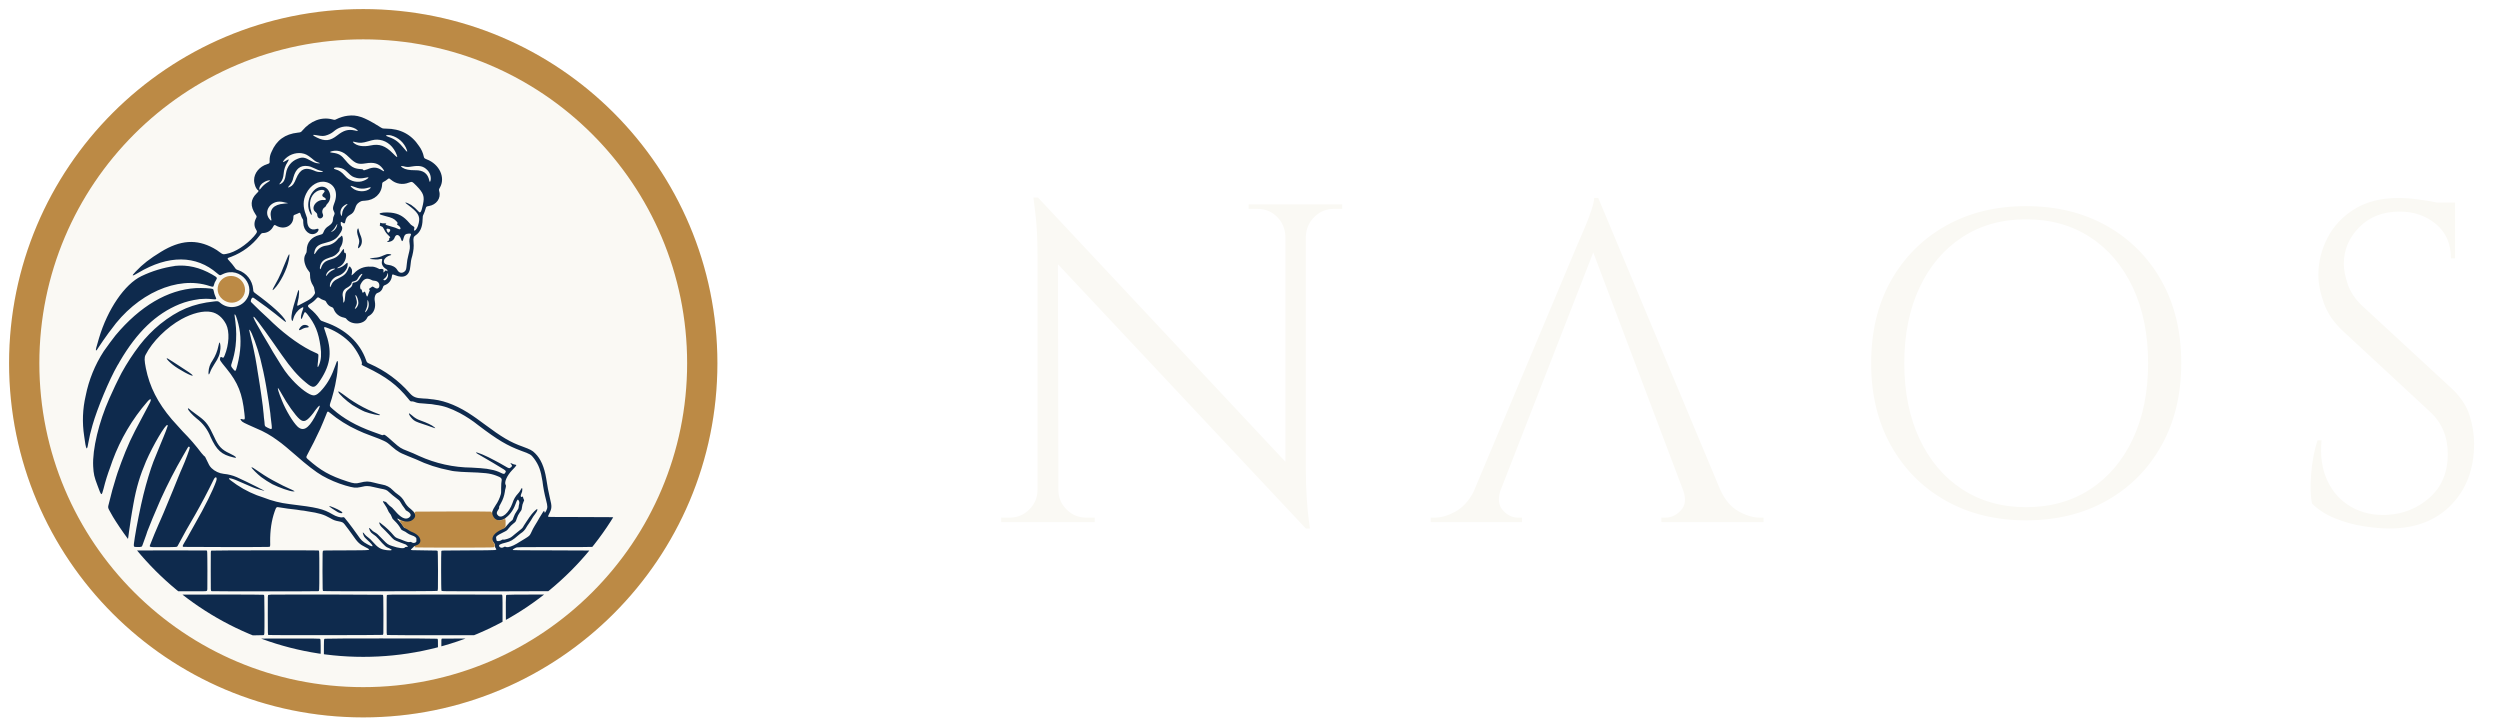
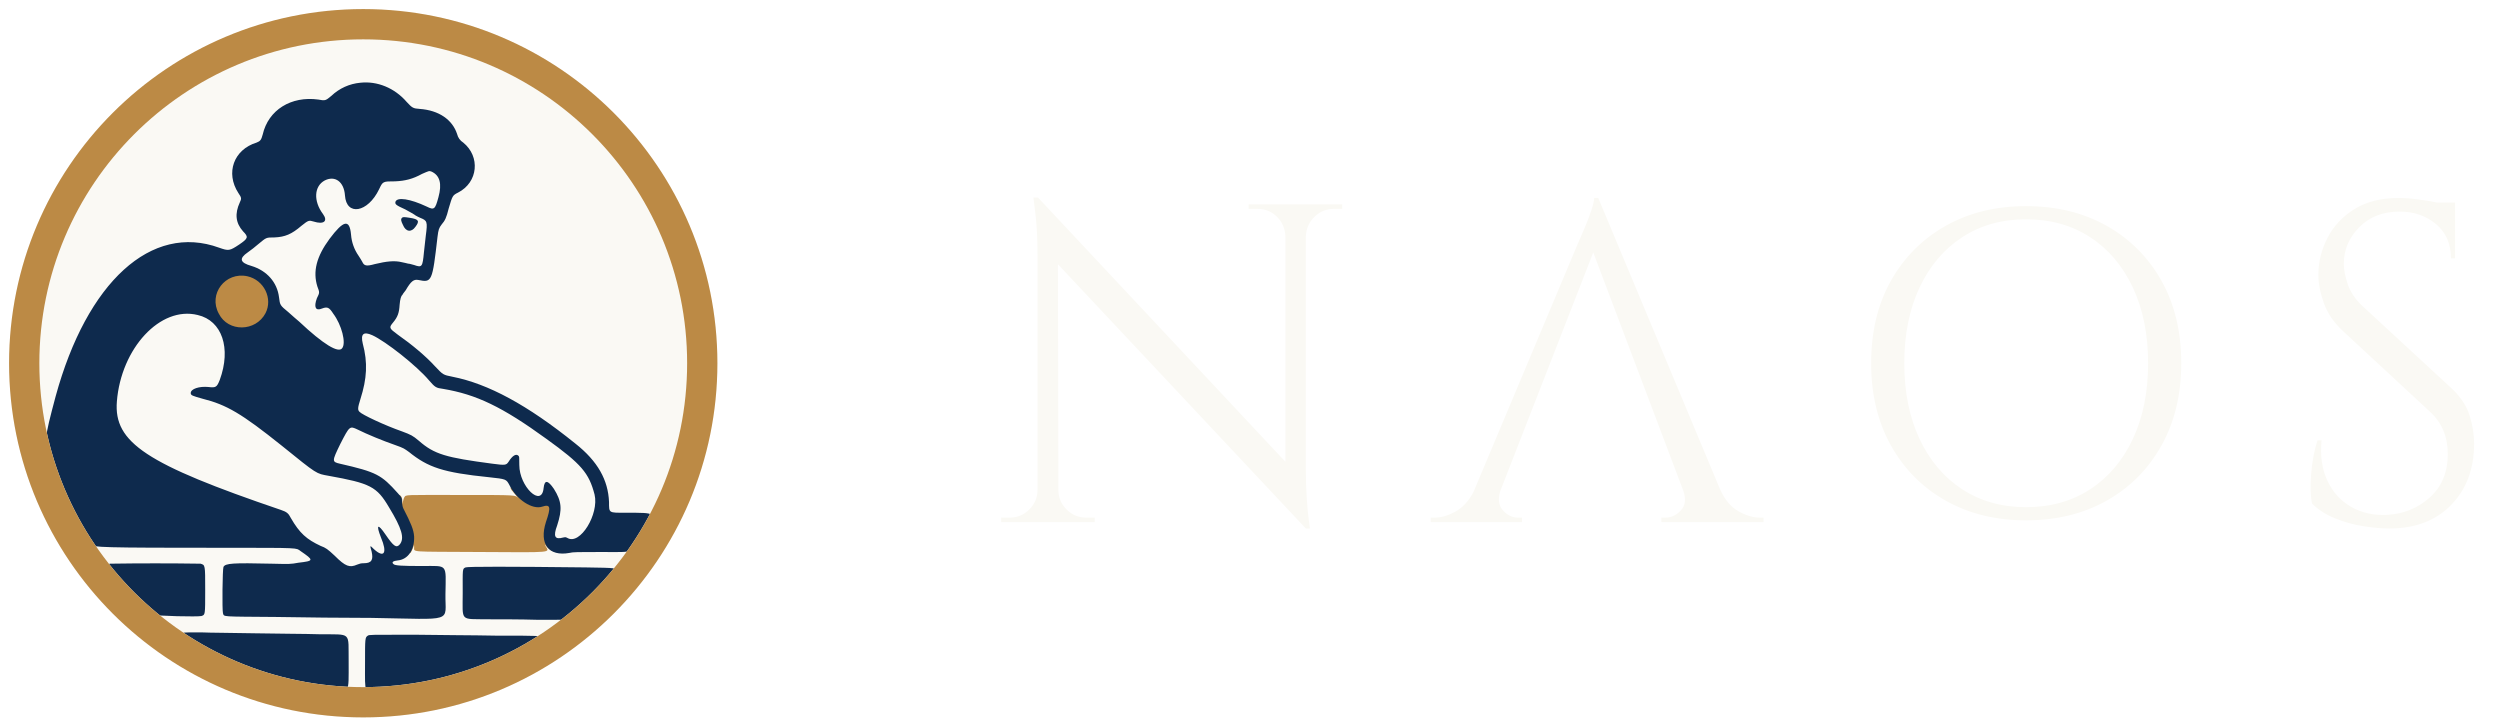
<svg xmlns="http://www.w3.org/2000/svg" viewBox="0 0 825.9 240" role="img" aria-label="Naos">
  <svg x="0" y="0" width="240" height="240" viewBox="0 0 240 240">
    <circle cx="120" cy="120" r="117" fill="#faf9f4" />
    <clipPath id="naos-window">
-       <circle cx="120" cy="120" r="97" />
+       <circle cx="120" cy="120" r="107" />
    </clipPath>
    <g fill-rule="evenodd" clip-path="url(#naos-window)">
-       <path fill="#bc8a45" d="M75.68 91.2a4.4 4.4 0 0 0-3.54 2.89c-1.46 4.4 4.09 7.84 7.48 4.68 3.07-2.94.41-8.08-3.94-7.57m86.95 77.96c-.05.41-.05.41-.14.28q-.08-.34-.37-.42c-.27-.09-24.62-.04-24.8 0-.24.1-.28.28-.24.55.1.28.05.33-.04.05-.32-.82-.83-.78-.64.1.09.4.04 1-.1 1.28-.32.64-2.34.87-3.57.36-.74-.27-1.33-.04-.74.32.42.23 1.06.5 1.38.6q.34.06.04.05l-.68-.23c-.78-.32-.87-.23-.37.46.14.27.46.73.69 1 .41.65.5.74.69.83.09.05.13.05.13.1-.13.08-.46-.24-.78-.79-.27-.36-.78-1.05-1.33-1.7-.55-.6-.6-.09-.13.6.18.23.45.69.68.96a5 5 0 0 0 1.75 1.7l1 .6c.33.18.6.36.7.41.18.05 1.19.46 1.6.69.6.27.82.82.78 1.7-.05.6-.19.73-.74.91-.27.1-1.14.92-1.14 1.1 0 .23.14.23.32.05.23-.28.27-.28.73-.41.46-.14.55-.14.14 0-.46.13-.6.36-.37.5.19.14 25.78.14 26 0 .47-.23.47-.96 0-1.51a2 2 0 0 1-.4-.87q-.01-.16.04.04.09.4.5.87c.23.32.28.37.28.92-.05.6.1.83.32.6.46-.42.46-1.01 0-1.56-.69-.92-.55-2.3.32-2.85a9 9 0 0 1 1.65-.91c.69-.28.83-.37 1.33-.83.6-.6.74-.87.64-1.33-.04-.18-.04-.18-.36.28-.37.55-.87.96-1.06.96-.04 0 .05-.05.14-.14.55-.27.55-.36.55-1.65 0-1.51 0-1.51-.92-1.1-.36.14-1.42.18-1.65.05-.09-.05-.09-.05.14 0a3.5 3.5 0 0 0 2.52-.65c.32-.23-.36-.4-.82-.23q-1.3.49-2.53-.13c-.18-.1-.36-.46-.45-.97-.05-.45-.1-.55-.42-.82-.23-.23-.23-.23-.27.18" />
-       <path fill="#0e2a4d" d="M114.89 38.23c-1.24.14-2.7.6-3.76 1.15-.55.27-.55.27-1.43.04-3.53-.87-7.06.46-9.86 3.76-.4.5-.55.55-1.46.64-4.22.46-7.02 2.48-8.67 6.33a6 6 0 0 0-.64 2.9c.04.86.04.91-.83 1.19-2.52.77-4.3 2.93-4.3 5.27 0 1.33.63 2.93 1.32 3.35.28.18.23.36-.5 1.05-2.02 1.97-2.16 4.17-.37 6.88.5.73.5.73.14 1.42-.65 1.29-.6 2.57.04 3.58.5.78.46.92-.69 2.3-2.56 2.88-6.23 5.27-9.03 5.77-1.15.23-1.2.23-2.2-.5a14 14 0 0 0-2.11-1.38c-5.64-3.07-10.96-2.7-17.34 1.2-3.8 2.33-6 4.03-8.39 6.55-1.51 1.56-1.24 1.65.83.41 10-5.96 19.12-5.91 26.14.19.91.73.82.73 1.74.27 5.87-2.93 11.74 4.22 7.34 9a5.9 5.9 0 0 1-8.26.31c-.55-.46-.73-.46-1.88-.32-6.97.74-11.97 2.84-17.8 7.48a43 43 0 0 0-6.78 6.97 73 73 0 0 0-5.96 9.12l-.73 1.43c-.65 1.23-1.88 3.8-3.35 7.1-3.44 7.75-5.6 16.7-5.32 22.34.14 2.57.32 3.44 1.47 6.46 1.28 3.49 1.28 3.49 1.97.92a61 61 0 0 1 2.2-7.06c.32-.83.64-1.79.73-2.11a63 63 0 0 1 11.56-19.58c1.15-1.33 1.51-.87.6.78-.23.46-.7 1.33-1.01 1.92l-3.67 6.93a78 78 0 0 0-3.17 6.88c-.73 1.74-2.1 5.45-2.61 6.97l-.5 1.56a117 117 0 0 0-2.34 8.48c-.42 1.6-.46 1.42.6 3.3.4.7 1 1.8 1.32 2.34.87 1.56 2.9 5.1 3.3 5.78.97 1.47.97 1.47 1.38-1.88.18-1.38.41-2.98.64-4.4.1-.6.28-1.6.37-2.25.32-1.88.32-1.97.46-2.61.96-5.42 2.2-9.45 4.17-14.08 2.3-5.28 6.47-12.34 7.06-11.97.19.09.14.27-.5 1.97-.28.64-.6 1.47-.73 1.83-.14.37-.56 1.43-.97 2.34l-2.43 5.96c-1 2.62-2.3 6.88-3.3 10.92-.96 3.85-2.3 10.6-2.84 14.08-.5 3.48-.6 3.16.87 3.2 1.37 0 1.47 0 1.7-.72.04-.14.36-1.06.73-2.02.32-.92.73-1.97.82-2.39.46-1.28 2.9-7.2 3.86-9.3.23-.47.5-1.15.68-1.57a164 164 0 0 1 7.25-14.08c1.7-2.98 1.7-3.02 1.88-3.07.14-.04.32.1.37.32.04.28-1.42 4.27-2.53 6.74-.27.55-.77 1.8-1.19 2.8-1.6 4-2.02 5-3.57 8.72-.33.73-.65 1.55-.78 1.88l-.55 1.33c-.23.45-.6 1.33-.83 1.92l-.83 1.88a169 169 0 0 0-2.75 6.65c-.41 1.06-.69.96 4.45.96 4.68-.04 4.31 0 4.59-.45a228 228 0 0 1 5.69-10.14 204 204 0 0 0 6.1-11.56c.64-1.46 1.42-1.1.91.37-1.1 3.07-3.67 8.3-7.1 14.26l-1.7 3.03a27 27 0 0 1-.83 1.51c-.28.46-.69 1.2-.92 1.56-.6 1.01-.64 1.2-.27 1.33.18.05 28.02.1 28.34 0 .32-.09.37-.13.32-1.65q-.06-5.64 1.47-10c.55-1.55.6-1.6 1.51-1.42a85 85 0 0 0 5.78.78c.46.1 1.1.19 1.42.23.28 0 .74.1.96.1l1.24.22c3.72.55 5.41 1.06 7.39 2.2 1.19.7 1.65.88 2.89 1.1 1.19.23 1.37.33 1.88.92.55.69 2.1 2.75 2.7 3.63 1.65 2.43 2.3 3.02 4.22 3.98 2.06 1.1 2.52 1.01-6.51 1.06-6.93 0-7.3.05-7.38.1-.28.17-.28-.2-.28 6.73.05 6.88 0 6.47.28 6.6.22.14 37.46.1 37.65-.04.23-.18.23.05.23-6.7-.05-4.76-.05-6.19-.1-6.32-.09-.37.19-.32-4.44-.37-4.4-.05-4.4-.05-4.4-.23 0-.05.09-.18.22-.27l.5-.5c.28-.42.33-.42.88-.6 2.48-.7 1.83-3.26-1.2-4.45a5 5 0 0 1-1-.5 8 8 0 0 0-1.29-.74c-.41-.19-.5-.23-.87-.83a6 6 0 0 0-.73-1.05c-.28-.28-.6-.69-.74-.87-.45-.55-.36-.6.42-.19 1.83.97 3.57.97 4.63-.09 1-.96.69-2.06-.96-3.4a7 7 0 0 1-1.98-2.33 6.6 6.6 0 0 0-2.15-2.39 12 12 0 0 1-1.74-1.46 6 6 0 0 0-3.49-1.84c-1.15-.23-1.65-.37-2.57-.6-2.1-.54-2.7-.54-4.86 0-1.28.33-1.88.28-3.99-.4-5.96-1.93-8.9-3.63-13.16-7.4-.55-.5-.6-.63-.23-1.32a156 156 0 0 0 4.36-8.71c.5-1.15 1.46-3.4 1.97-4.73.37-1.1.5-1.14 1.14-.6a41 41 0 0 0 9.18 5.78c1.6.74 2.7 1.2 3.62 1.52 3.4 1.28 4.17 1.56 5.1 2.02 1.05.5 1.41.78 2.56 1.83.92.83 1.92 1.56 2.66 1.97.37.23.6.32 2.89 1.29 1 .4 2.1.87 2.47 1a45 45 0 0 0 11.2 3.67c.82.19.82.19 1.55.28 1.65.18 2.48.23 3.67.27 6.51.23 7.9.37 10.05 1.15 1.74.64 2.01.92 1.83 1.88-.1.5-.1.73-.14 2.16 0 1.6 0 1.65-.09 2.06a12 12 0 0 1-1.79 3.8c-1.14 1.7-1.28 2.48-.78 3.5 1.47 3.02 5.78.68 7.43-4.04.55-1.52.74-1.7 1.1-1.01.19.41.19.69.05 1.24-.05.18-.14.55-.14.82-.09.6-.14.6-.55 1.24a8 8 0 0 0-1.15 2.2c-.22.73-.32.87-.68 1.1a5 5 0 0 0-1.29 1.33c-.69.92-.87 1.1-1.56 1.38-3.07 1.28-4.17 3.02-2.89 4.54.28.36.33.41.33 1 0 .33 0 .37.18.74.37.83 1.51.73-8.85.78-9.77.05-9 0-9.08.32-.1.28-.1 12.75.04 12.93.14.28-1.37.28 19.9.28 19.5-.05 19.5-.05 19.68-.14.28-.14 3.12-3.25 4.9-5.32 2.53-3.03 5.83-7.38 5.83-7.8 0-.27 1.01-.22-13.34-.27-10.28 0-13.21-.05-13.3-.1-.28-.08-.1-.27.82-.73.55-.27.55-.27 13.58-.27 15.31 0 13.39.1 14.03-.78a63 63 0 0 0 3.49-5.69c1.65-2.89 1.74-3.02 1.65-3.2-.1-.24.55-.2-11.06-.24-10.5 0-10.77-.04-10.86-.09-.14-.14-.14-.23.27-1 .92-1.8.92-2.4.28-5a73 73 0 0 1-1.24-6.52c-.64-3.94-1.84-6.65-3.72-8.48-.91-.92-1.56-1.24-4.03-2.16-4.13-1.47-6.79-3.03-12.89-7.57-2.48-1.83-2.75-2.01-3.62-2.6-4.4-3.04-8.85-4.92-12.89-5.42-.23 0-.64-.1-.92-.1a18 18 0 0 0-2.52-.22c-2.43-.1-3.35-.46-4.5-1.74a37.5 37.5 0 0 0-13.25-9.73c-.87-.36-.96-.5-1.19-1.19-2.06-5.82-6.74-10.18-13.44-12.52-1.46-.5-1.46-.5-1.83-.96a16 16 0 0 0-3.3-3.58c-.87-.73-.83-1.05.13-1.6a8 8 0 0 0 2.02-1.7c.46-.5.55-.5 1.1-.14.46.32.78.5 1.38.69.5.14.6.23.87.78.41.73.92 1.2 1.65 1.47.5.18.6.32.78.82a4.4 4.4 0 0 0 3.26 2.66c.6.14.68.18.96.55 1.7 2.02 5.69 1.79 6.74-.41.23-.46.32-.55.78-.78 1.51-.92 2.16-2.66 1.79-4.72-.28-1.29.18-2.62.96-2.8a2.5 2.5 0 0 0 1.65-1.65c.23-.7.28-.74.88-.97a3.5 3.5 0 0 0 2.15-2.93c.1-.64.18-.64.96-.32 2.98 1.28 4.91.23 5.14-2.94.14-1.56.23-2.1.64-3.48.41-1.65.55-2.9.41-4.45-.13-1.33 0-1.84.65-2.25 1.51-1 2.29-2.7 2.34-5.23.04-1.14.04-1.14.32-1.74.32-.64.4-1 .64-1.74.23-.83.27-.83 1.05-.97 2.53-.4 4.13-2.56 3.49-4.86-.14-.55-.14-.64.18-1.19 1.97-3.3-.09-7.8-4.35-9.4-.7-.28-.83-.41-.92-.83a9 9 0 0 0-1.6-3.57q-3.79-5.72-10.88-5.74c-1.33-.04-1.05.05-2.52-.87-4.9-3.02-7.06-3.76-10.13-3.39m.18 3.58c1.1.13 2.3.55 2.89 1.1.46.41.32.46-.78.18-2.16-.46-3.62-.05-5.78 1.65-2.34 1.84-4.03 2.02-6.74.69-1.51-.73-1.6-1.06-.23-.78 2.11.37 2.57.37 3.72-.05a7 7 0 0 0 2.33-1.37 6.2 6.2 0 0 1 4.59-1.42m14.13 2.93a7.6 7.6 0 0 1 5.22 4.82c.28.82.05.73-.82-.37-1.93-2.34-2.98-3.16-5.18-3.94-.65-.23-.88-.37-.88-.46 0-.19.92-.23 1.66-.05m-3.72 1.47c2.48.37 4.59 2.25 5.6 5 .36 1 .13.92-1.29-.55-2.47-2.52-4.5-3.21-7.29-2.62-2.48.55-4.59.19-5.73-.91-.37-.37-.19-.42.64-.19 1.42.37 2.3.32 4.26-.27 1.84-.55 2.57-.64 3.81-.46m-13.4 3.71c1.3.37 1.94.78 3.36 2.16 2.01 1.97 2.89 2.3 5.4 1.88 2.76-.46 4.32.05 5.6 1.74q1.04 1.38-.27.55c-1.56-1.05-2.84-1.14-4.82-.32-1 .37-1.24.41-1.37.19-.1-.19-.19-.23-1.06-.28-1.97-.14-3.07-.78-4.68-2.75-1.55-1.93-2.33-2.39-4.58-2.66-.69-.1-.78-.18-.37-.37a5 5 0 0 1 2.8-.14m-12.46.7c1.23.18 1.92.54 3.3 1.64 1.19 1.01 1.46 1.2 2.34 1.47q.83.29 0 .23c-.74 0-1.47-.23-2.53-.83-2.06-1.19-2.84-1.33-4.5-.64a6 6 0 0 0-3.75 4.73c-.32 2.2-.74 3.02-1.79 3.53-.5.27-.55.18-.1-.37.7-.87.97-1.65 1.1-2.93a8 8 0 0 1 1.3-3.9c.64-1.01.5-1.1-.51-.46-1.15.64-1.24.64-.64-.23a6.6 6.6 0 0 1 5.78-2.25m2.06 4.26c.69.09 1.1.23 2.15.73 1.01.5 1.52.69 2.2.83.88.13.88.32 0 .4a4.5 4.5 0 0 1-2.33-.5c-2.9-1.23-4.59-.45-5.87 2.66-.65 1.61-1.15 2.34-1.98 2.71q-1.19.6-.32-.32a5.4 5.4 0 0 0 1.38-2.75c.78-2.9 2.34-4.13 4.77-3.76m31.55.04c1.15.32 1.56.32 2.8.1 2.52-.42 3.85-.14 5.09 1.14a3.9 3.9 0 0 1 1.15 3.3c-.14.74-.33.83-.46.19-.5-2.34-1.97-3.44-4.63-3.4-2.07 0-3.22-.23-4.18-.82-.73-.5-.69-.7.23-.5m-21.1.5c1.2.24 1.66.51 2.85 1.66 1.14 1.14 1.51 1.37 2.8 1.7.82.22 1.83.18 2.84-.05 1.1-.23 1.15-.23 1.05 0-.23.41-1.28.96-2.24 1.2a5.6 5.6 0 0 1-5.46-1.84c-1.15-1.29-1.93-1.8-3.07-2.11-1.33-.37-.23-.87 1.24-.55m16.6 3.63c.1.05.28.18.42.32a5.7 5.7 0 0 0 5.87.96c1.15-.4 1.05-.45 2.52 1.01 2.39 2.48 2.75 3.49 2.16 6.24-.55 2.57-.87 3.03-1.52 2.2a13 13 0 0 0-2.38-2.1c-.6-.37-1.79-.88-1.88-.79-.05.1-.1.1 1.88 1.6 2.7 2.16 3.16 3.4 2.25 6.1-.42 1.34-1.52 2.25-1.24 1.02.14-.5.09-.65-.41-.92a3.5 3.5 0 0 1-1.2-1.06c-1.88-2.2-3.53-3.11-6.05-3.39-1.7-.18-3.76 0-3.76.37 0 .23.27.32 1.97.78 2.06.5 2.84.87 3.53 1.65.46.46.55.69.32.92-.13.18-.13.18.28.45 1.14.78 1.05 1.75-.1 1.15-.73-.32-.91-.41-2.29-.78-1.28-.37-1.65-.5-1.7-.6-.08-.09 0-.27.14-.32.14-.09.14-.09-.55-.09-.73 0-.78 0-1.05-.09-.37-.14-.46-.14-.41.1a.5.5 0 0 1 0 .36c-.19.32-.14.41.46.64.45.18.5.28.87.96.4.88.78 1.33 1.46 2.02.7.64.65.64.42.78-.19.14-.23.23-.19.5 0 .28-.09.42-.4.6-.74.37.13.41 1.05.05.6-.28.96-.64 1.19-1.29.46-1.28 1.65-.91 2.1.65q.41 1.45.88-.6c.23-.87.64-1.24 1.6-1.28.83-.05.92.04.65.68a4 4 0 0 0-.33 2.53c.19 1.42.14 1.78-.4 3.9-.33 1.46-.42 1.74-.51 2.84-.19 1.88-.23 2.02-.64 2.47-.88.83-1.93.65-2.53-.45-.5-.88-1.65-1.52-3.02-1.66-2.25-.23-1.65-2.56.82-3.16.5-.14.05-.41-.64-.41-.55 0-.87.09-1.79.5a7 7 0 0 1-2.84.74c-1.38.13-2.16.45-1.01.45a14 14 0 0 1 1.2.1c.77.04 1 .04 1.64-.14.64-.14.74-.05.64.46-.18.73-.13 1.1.14 1.65q.35.67 1.1 1.14c.46.28.46.28.5.55.05.33 0 .33-.22.14-.23-.23-.32-.23-.5-.04-.6.68-.65.68-.56.13q.2-.95-1.05-.73c-.32.05-.32.05-.6-.14a6 6 0 0 0-1.42-.55c-.32-.09-.46-.09-1.24-.09a6.7 6.7 0 0 0-5.41 2.2c-.64.64-.87.78-.83.55.23-.96.23-1.79-.04-2.1-.05-.05-.18-.28-.28-.42-.27-.46-.4-.41-.68.23-.6 1.7-1.29 2.38-3.12 3.3-1.7.83-2.16 1.28-2.8 2.8-.28.64-.32-.41-.1-1.15a4.1 4.1 0 0 1 2.67-2.38c1.74-.64 3.07-2.2 3.07-3.76 0-.7-.1-.7-.73-.1a5.5 5.5 0 0 1-2.2 1.29c-.65.18-.7.04-.1-.28a4 4 0 0 0 2.02-1.97c.6-1.14.64-2.89.05-2.8-.19.05-.23 0-.23-.55 0-.96-.1-.91-.83.1-1 1.55-1.92 2.2-3.85 2.75-.82.23-1.47.55-1.83.91-.5.46-.78.92-1.15 1.93-.28.69-.46.05-.23-.82.41-1.47 1.15-2.11 3.3-2.8a4.6 4.6 0 0 0 2.48-1.47c.6-.64.64-.78.64-1.2.05-.31.05-.36.23-.63.6-.83.87-1.88.83-2.9-.1-.91-.33-1.19-.65-.73a1 1 0 0 1-.4.37q-.3.14-.51.41a5.6 5.6 0 0 1-3.81 2.25c-1.7.23-2.7.92-3.62 2.38-.42.74-.6.55-.37-.4.32-1.48 1.28-2.3 3.21-2.76 2.84-.73 3.85-1.28 4.9-2.75 1.06-1.38 1.3-2.39.79-2.94-.19-.18-.19-.18-.23-.78 0-.73 0-.73.69-.27.5.32.68.27.78-.28.22-1.24.6-1.79 1.5-2.29 1.02-.55 1.38-1 1.8-2.25.32-1.05.6-1.42 1.28-1.92.74-.46.87-.5 1.88-.55 3.21-.14 5.55-2.3 5.73-5.28.05-.73.05-.73.74-1.1.32-.18.73-.41.96-.64.46-.37.6-.41.83-.23m-39.57.6c0 .09-.23.23-.83.6a8 8 0 0 0-2.15 1.92c-.41.55-.55.6-.55.23 0-.92.78-1.88 1.92-2.43.78-.37 1.65-.55 1.6-.32m18.57.5c2.94.73 4.04 3.67 2.66 7.06-.5 1.33-.55 1.8-.09 2.66.28.55.28.74.05 1.24a3 3 0 0 0-.37 1.42c-.05.92-.37 1.38-1.42 2.11a3.8 3.8 0 0 0-1.7 2.02c-.27.64-.32.69-1.33.96-2.66.65-4.22 2.48-4.22 5.05 0 .6-.04.73-.32 1.2-.78 1.18-.64 2.83.28 4.62.18.32.36.6.91 1.33.19.23.19.23.23 1.06a6 6 0 0 0 1.01 3.48c.28.46.32.6.41 1.2l.14.68c.19.55.1.74-.46 1.47-.68.87-1.19 1.24-3.07 2.2l-1.65.87c-.6.37-.73.28-.55-.5.27-1.24.32-1.47.41-2.02.14-1 .19-2.2.05-2.43s-.32.32-1.7 5.1c-.78 2.6-.96 4.58-.5 5.04.13.18.18.09.4-.74a6 6 0 0 1 2.53-3.44c.78-.5.92-.36.6.5-.55 1.38-.78 2.71-.55 2.99.14.18.27 0 .5-.69.14-.27.28-.69.37-.92.27-.73.46-.73 1.1.05 2.66 3.35 3.76 6.05 4.4 10.73.37 2.43.23 4.36-.41 5.96q-.7 1.78-.5-.23c.09-.5.13-1.24.22-2.52.05-.69 0-.73-1.1-1.2-4.03-1.73-9.26-5.4-13.9-9.76-.31-.32-.9-.87-1.28-1.24a159 159 0 0 1-5.96-5.69c-.27-.36.14-1.46.6-1.46.18 0 .18 0 3.07 2.1l1.42 1.02c1.7 1.28 4.18 3.2 5.37 4.21.96.78 1.28.92.96.33-.87-1.75-4.54-5.1-9.95-9.04-.73-.55-.73-.6-.78-1.42a7.3 7.3 0 0 0-4.95-6.28c-.7-.23-.74-.28-1.24-1.01-.32-.5-1.1-1.42-1.74-2.11-.74-.78-.74-.83.68-1.29a21.4 21.4 0 0 0 9.4-7.01c.51-.69.7-.83 1.06-.83a3.8 3.8 0 0 0 3.35-2.02c.41-.73.46-.78 1-.45 2.71 1.6 5.74.09 5.74-2.85 0-.5.05-.6.69-.82.18-.05.55-.19.78-.32.68-.37.73-.37 1 .5.14.5.28.83.56 1.28.23.37.23.37.23 1.38.09 2.52 2.15 4.31 3.99 3.44 1.1-.5 1.5-1.88.45-1.51-1.92.68-3.16-.46-3.16-2.8 0-.78 0-.83-.41-1.88-1.01-2.57-1.01-4.77.09-6.97 1.37-2.85 4.13-4.45 6.6-3.8m9.04 1.47c1.88.78 3.2.87 4.86.37.92-.23 1-.19.6.27-1.38 1.28-4.36 1.2-5.92-.23q-1.18-1.03.46-.41m-23.85 5c.23.04.64.09.92.18.27.1.64.14.82.18.78.1.41.19-.87.28-3.44.27-4.9 1.93-4.26 4.72.27 1.01.04 1.15-.6.28-1.97-2.57.5-6.06 3.99-5.64m21.88.82c0 .05-.23.28-.5.55a4 4 0 0 0-1.3 2.66c-.09.78-.13.83-.31.5-.46-.82-.23-2.06.5-2.84.5-.55 1.6-1.14 1.6-.87m-3.4 6.79a3 3 0 0 1-1.74 2.3q-.61.32 0-.24c.6-.5.96-1 1.47-1.92.27-.5.27-.5.27-.14m17.1 1.38c.47.13.51.36.28.78-.41.64-.64.6-.96-.1q-.49-1.02.69-.68m-17.83 13.16c.04.04-.14.18-.74.46a4.6 4.6 0 0 0-1.78 1.46c-.46.6-.46.6-.46.28.13-1.1 1.51-2.25 2.66-2.25.18 0 .32 0 .32.05m17.52 2.02c0 1.05-.92 2.1-1.47 1.7-.18-.1-.1-.24.27-.51a2.5 2.5 0 0 0 1.01-1.65c.1-.32.19-.05.19.46m-8.49-.28c0 .05-.09.23-.27.46-.14.23-.37.64-.55.92-.55.96-1.06 1.28-2.02 1.46q-.44 0-.46.55c-.05.5-.32.88-.92 1.33-1.24.97-1.42 1.38-1.51 2.9-.05.91-.1 1.19-.28 1.55q-.33.7-.32-.32c0-.41-.04-.69-.09-1.1-.37-1.56.1-2.61 1.47-3.3.73-.41 1.33-.96 1.37-1.42.1-.42.19-.5.7-.6.86-.23 1.1-.41 1.5-1.2.42-.82 1.2-1.5 1.38-1.23m2.75 1.84c.6.32.74.36 1.38.4.92.1 1.47.7 1.47 1.52.04.96-.7 1.33-1.56.74-.64-.42-.74-.46-1.01-.19l-.41.28c-.42.23-.5.36-.28.64.14.18.14.23-.1.64-.08.18-.22.6-.31.87-.32.92-.41.92-.74-.04-.32-.97-.4-1.06-.82-.65q-.33.43-.5-.45c-.05-.42-.14-.55-.33-.55-.27 0-.4-1.1-.18-1.56.92-1.84 1.97-2.34 3.4-1.65m-4.72 5.4c.5.88.78 2.16.55 2.85-.14.55-.64 1.28-.96 1.38-.19.04-.19-.05.09-.55.55-.97.6-1.66.23-2.8-.37-1.1-.32-1.56.09-.87m3.9 1.75a3.5 3.5 0 0 1-.69 3.35c-.41.46-.5.36-.23-.19.5-1.1.69-1.74.64-2.75 0-.96.1-1.05.28-.41m-51.92 3.53c2.07.37 3.81 1.84 4.96 4.08 1.19 2.43 1 6.65-.5 10.32-.33.78-.42.83-.83.6-.42-.23-.55-.19-.65.27-.13.69-.18.64 2.11 3.44 3.81 4.68 5.23 8.26 5.92 14.86.23 1.97.18 2.11-.64 1.88q-1.03-.33-.46.37c.41.6.64.69 4.95 2.61a32 32 0 0 1 7.2 4.08c1.24.83 3.95 3.12 6.1 5 3.08 2.75 6.56 5.46 8.53 6.56a37 37 0 0 0 7.66 3.26c2.7.78 3.44.87 4.9.55 1.7-.37 1.7-.37 2.3-.37.64 0 1.15.1 2.07.32.4.1 1.42.32 2.24.5 1.93.37 2.11.42 2.94 1.2 1 .87 1.37 1.24 2.15 1.79 1.01.73 1.33 1 1.65 1.6.5.87.7 1.15 1.06 1.6l.5.7c.1.27.14.32.42.45 1.56.83 1.78 1.7.6 2.39-1.1.6-2.58-.14-4.46-2.39-.32-.4-.78-.87-.91-1a9 9 0 0 1-1.65-1.47c-.28-.42-.42-.5-.7-.5l-.36-.14c-.5-.19-.46.04.28 1.1.55.78.78 1.23 1.1 1.97.04.18.23.46.32.6.5.59.64.82 1 1.74.1.32.14.36.83 1.05a11 11 0 0 1 1.97 2.48c.32.55.37.55.88.78a5 5 0 0 1 1.33.78c.55.36.64.41 1.37.69 1.24.4 1.7.82 1.65 1.33-.04.09 0 .32 0 .45.14.65-.87 1.01-1.51.6-.32-.18-.37-.23-.64-.14-.46.14-1.06-.04-2.43-.6a12 12 0 0 0-1.43-.54c-.82-.33-.91-.37-1.46-.97a24 24 0 0 0-4.04-3.85c-.78-.73-1-.64-.55.23.14.32.28.46.5.73.65.6 1.93 1.93 2.62 2.66 1.6 1.8 1.37 1.6 3.44 2.43.78.28 1.56.6 1.74.65.28.09.41.18.5.32.1.09.24.23.33.27.18.23.13.28-.28.28-.27 0-.6.09-.64.23-.28.4-2.02.23-4.13-.5-1.42-.47-1.6-.56-3.16-2.2-1.84-1.89-1.74-1.84-2.8-2.44-.37-.18-.55-.37-.96-.78-.83-.82-.92-.73-.46.37.27.5.46.73 1 1.1.83.55 1.2.87 1.75 1.51.69.87 1.93 2.16 2.34 2.48.37.32.55.41 1.28.69 1.29.55 1.01.82-.73.64-2.16-.28-2.89-.69-4.95-3.03-.42-.46-.6-.69-1.24-1.15-.55-.4-.78-.64-1.01-.87q-1.1-1.44-.69-.27c.32.92.37 1 1.51 2.06 2.2 1.97 2.11 2.57-.13 1.29-1.6-.88-1.97-1.24-3.3-3.17q-1.5-2.13-2.94-3.99l-.92-1.14c-.46-.65-.6-.7-1-.6-.65.18-2.2-.28-3.3-.96-3.13-1.84-5.1-2.3-14.27-3.4a34 34 0 0 1-8.53-2.15c-.64-.23-1.65-.6-2.25-.78a34 34 0 0 1-8.57-4.86c-1.75-1.29.4-.83 3.9.82.64.28 1.55.69 2.01.87s1.15.5 1.52.64c.64.28 1.1.42 2.66.83 1.1.32 1.28.28.4-.1-.22-.08-.63-.31-.9-.45-.33-.14-.79-.41-1.06-.55-.28-.14-1.8-.87-3.35-1.65-1.56-.74-2.98-1.42-3.21-1.51a14 14 0 0 0-4.31-1.1 7 7 0 0 1-4.04-1.89c-.64-.64-.92-1.19-1.7-2.88-.36-.83-.45-.97-.78-1.15-.13-.1-.36-.37-.82-.92a69 69 0 0 0-6.2-7.15 223 223 0 0 1-3.61-4c-4.68-5.5-7.34-10.77-8.58-16.87-.5-2.57-.55-3.58-.1-4.45 2.2-4.35 7.02-9.12 11.84-11.78 3.58-1.98 7.3-2.9 9.81-2.39m7.94.87c.36.37 1.05 2.75 1.37 4.5.7 3.71.5 7.7-.6 12.06-.59 2.3-.63 2.38-1.37 1.51-.82-1-.87-1.05-.46-2.25.6-1.83.92-3.3 1.2-5.4a33 33 0 0 0-.05-7.99c-.37-2.38-.37-2.75-.1-2.43m6.37.87c.46.46 1.97 2.43 3.58 4.68.96 1.38 1.2 1.74 2.66 3.76.5.69 1.2 1.7 1.51 2.16.32.5.97 1.37 1.38 1.97 2.89 4.13 5.18 6.79 7.8 8.94 2.47 2.11 3.07 2.02 4.86-.73 3.53-5.37 3.94-9.68 1.6-16.1-.6-1.65-.55-1.65 1.01-1.05a21 21 0 0 1 7.57 5.13c1.79 2.02 3.8 5.78 3.53 6.6-.18.37-.1.42 1.47 1.15 6.6 3.17 10.22 5.92 13.9 10.46.63.83.73.87 1.14.83.27 0 .37 0 .92.18a6 6 0 0 0 2.2.46c.36.04.91.04 1.14.09s.74.04 1.1.1c.33.04.83.08 1.15.08.28.05.87.14 1.33.23 2.66.32 4.9 1.1 7.98 2.7a40 40 0 0 1 6.2 4.09c6.41 4.86 9.44 6.65 14.12 8.4 2.93 1.05 3.25 1.23 4.22 2.51 1.6 2.2 2.24 3.95 2.8 7.53a45 45 0 0 0 1.19 6.23c.55 2.16.55 2.52 0 3.63-.33.6-.46.73-.5.36-.05-.14-.05-.27-.1-.32-.05-.32-.41.18-1.6 2.2-.6 1.06-.88 1.56-1.52 2.57-.32.5-.82 1.42-1.33 2.57-.37.73-.5.87-1.92 1.74-.42.23-1.1.64-1.52.92-1.7 1.1-2.89 1.7-4.03 1.88-.46.04-.46.04-.97-.14-.13-.04-.13-.04-.32.05-.64.46-1.37.36-1.65-.14s.14-.78 2.2-1.28c1.52-.37 2.25-.78 4.08-2.39.23-.18.55-.46.74-.6a5.3 5.3 0 0 0 1.97-2.1c.14-.28.46-.74.69-1.06s.55-.83.73-1.1c.74-1.24.92-1.56 1.38-2.11.6-.78.91-1.42.78-1.65-.1-.32-1.7 1.28-2.62 2.66-.23.32-.64.96-.96 1.42s-.69 1.06-.87 1.33c-.41.78-.5.87-1.33 1.51-.46.33-1.15.92-1.6 1.29-1.34 1.14-1.38 1.2-2.58 1.6-.77.23-1.05.28-1.42.23-.18-.04-.18-.04-.36.1-.32.27-1.2.5-1.52.36-.23-.09-.23-.14-.36-1.05-.05-.5.32-.78 2.15-1.7 1.47-.73 1.42-.69 2.02-1.47a8 8 0 0 1 1.6-1.6c.7-.55.7-.5 1.06-1.6a7 7 0 0 1 1-2.03c.6-.78.6-.82.7-1.56.09-.77.23-1.33.55-2.01.23-.42.23-.5.04-.78a1 1 0 0 1-.14-.42c-.13-.5-.18-.6-.36-.4-.46.27-.64-.28-.32-.93.27-.55.36-.91.36-1.37 0-.83-.13-.78-.64.18-.27.46-.41.69-.73 1.01a8 8 0 0 0-1.88 3.21c-1.15 3.26-3.58 5.32-4.77 4.08-.55-.5-.55-1.05.09-1.92.28-.42.28-.42.28-.74s-.05-.27.6-1.42a11 11 0 0 0 1.28-3.71 6 6 0 0 1 .27-1.33c.14-.55.14-.74 0-.97-.55-.91.46-3.12 2.16-4.9 1.56-1.6 1.6-1.75.96-1.8a3 3 0 0 1-.87-.27c-.74-.36-.83-.36-.46.1.41.54.41.64 0 1-.6.5-.6.5-2.06-.36-.5-.28-1.24-.74-1.7-.97a23 23 0 0 0-1.7-.91c-2.57-1.43-6.14-2.94-6.14-2.57 0 .09.91.69 1.88 1.19 1.1.6 6.7 3.94 7.33 4.36.7.46.78.64.5 1.05-.31.55-.5.55-1.37.14a12 12 0 0 0-3.53-1.15c-.37-.09-.92-.18-1.2-.23-.82-.13-3.2-.32-5.04-.4a43 43 0 0 1-17.38-3.85 49 49 0 0 0-3.85-1.66c-2.06-.78-2.57-1.1-4.59-2.9l-1.65-1.46c-1.28-1.05-1.37-1.1-1.74-.92-.23.14-.37.1-1.42-.32-.46-.18-1.38-.5-2.02-.73-5.46-1.97-9.67-4.36-13.16-7.43-1.33-1.2-1.28-.83-.41-3.53.36-1.24.91-3.26 1.14-4.45.42-1.97.74-4.04.78-5.14.05-.36.05-.96.1-1.28.09-.83 0-1.56-.14-1.56s-.28.27-.6 1.28c-1.28 3.63-2.43 5.78-4.26 7.94-1.2 1.47-2.16 2.15-2.99 2.15-1.37 0-4.44-2.24-7.06-5.13-2.02-2.2-2.7-3.21-5.36-7.57-.23-.41-.7-1.1-.97-1.56-.27-.41-.87-1.47-1.33-2.3-.96-1.55-1.51-2.56-2.2-3.7-.41-.7-1.05-1.8-1.79-3.13-1.14-1.97-1.51-2.98-.87-2.43m-1.53 4.2c.69.74 2.48 5.6 3.48 9.45.65 2.52 1.38 5.87 1.93 9.08.05.32.18.96.23 1.38.32 1.65.96 6.1 1.15 7.6.04.28.09.7.09.97.04.28.14.97.18 1.52.05.55.14 1.28.19 1.6.13 1.33.04 1.38-1.29.73-1.05-.55-1-.45-1.1-1.92l-.18-1.47c0-.32-.05-.87-.1-1.2l-.13-1.18c0-.32-.1-.92-.14-1.38-.28-2.25-.6-4.36-1-7.06l-.38-2.39c-.09-.68-.27-1.7-.36-2.2-.05-.5-.19-1.2-.23-1.51-.28-1.84-.69-3.9-.92-4.95a56 56 0 0 0-.92-4c-.09-.45-.27-1.19-.4-1.7q-.5-1.85-.1-1.37m9.45 19.31c.13.18.68 1.06 1.05 1.74 1.79 3.3 4.59 7.25 5.96 8.4 1.42 1.23 2.39.78 4.59-2.07.18-.32.6-.82.87-1.2 1.79-2.28 1.51-1.05-.5 2.67-2.11 3.8-3.81 4.77-5.64 3.07-1.52-1.47-3.86-5.36-5.14-8.57-1.15-2.8-1.65-4.5-1.2-4.04m26.27-52.79c-.4.6-.32 1.47.19 2.94.36 1.05.36 1.51 0 2.66-.28.92-.1 1.15.41.55q1.37-1.58.18-4.17c-.23-.6-.4-1.1-.55-1.8-.04-.27-.13-.36-.23-.18m-12.38-13.8c-3.07.6-5 5.27-3.48 8.44.5 1.2.87 1 .46-.23-.92-2.84-.28-5.37 1.74-6.65 1.37-.87 3.35-.64 2.47.32-.73.73-.73 1.2-.04 1.56.82.37.87 1 .14.92-2.48-.32-4.59 2.43-3.03 3.85.69.64.69.64.73 1.28.14.97 1.1 1.29 1.7.55.28-.36.28-.64.05-1.23a1.66 1.66 0 0 1 .64-2.02c.27-.19.5-.42.5-.55q-.01-.2.46-.7c2.06-2.15.41-6.09-2.34-5.54M95.4 84.14c-.14.18-.46.91-1.06 2.38-.27.69-.64 1.6-.82 1.97-.19.42-.42 1.06-.55 1.38a38 38 0 0 1-2.16 4.31c-.92 1.6-1 2.1-.23 1.28 1.97-1.97 4.27-6.5 4.82-9.54.27-1.55.32-2.2 0-1.78m5 23.2c-.56.1-1.15.64-1.47 1.2-.32.64-.14.68.69.27a4 4 0 0 1 1.74-.6c.6-.04.69-.13.6-.36-.24-.37-.97-.6-1.57-.5m-27.98 5.92a5 5 0 0 0-.23.92 14 14 0 0 1-1.97 4.9 7 7 0 0 0-1.33 3.85c-.05 1.01.18 1.01.55-.04.23-.69.78-1.65 1.42-2.66 1.38-2.07 1.79-3.12 1.97-5 .1-1.2-.18-2.48-.41-1.97m-17.34 5.13c-.09.19.97 1.29 2.02 2.11 1.88 1.52 6.56 4.04 6.56 3.54 0-.28-1.6-1.38-4.63-3.3l-2.07-1.34c-1.55-1-1.78-1.14-1.88-1m7.02 16.65c.1.55 1.33 1.93 2.89 3.21a14 14 0 0 1 4.59 6.1c2.01 4.36 3.57 5.83 7.56 6.74 1.56.42.87-.32-1.28-1.33-2.61-1.19-3.72-2.38-5.1-5.45-1.78-3.81-2.56-4.91-4.72-6.56-.32-.23-.91-.64-1.37-1.01-.46-.32-1.1-.83-1.47-1.1-1-.87-1.14-.92-1.1-.6m21 19.36c0 .27 1.98 2.24 3.17 3.16a34 34 0 0 0 3.71 2.38c2.2 1.1 5.83 2.39 6.93 2.39.73.04.5-.14-1.28-.92a51 51 0 0 1-4.18-2.06 48 48 0 0 1-5.55-3.3c-2.24-1.56-2.8-1.88-2.8-1.65m25.64 12.79c-.04.14 2.02 1.51 2.84 1.97 1.24.6 2.11.41 1.1-.27-1-.7-3.8-1.88-3.94-1.7m3.03-37.79c0 .55 2.57 2.98 4.63 4.36.92.6 3.26 1.88 4.08 2.2 1.88.73 5.1 1.42 5.1 1.1 0-.1-.47-.28-2.3-1a41 41 0 0 1-6.42-3.36c-1.06-.64-1.6-1.05-3.72-2.61-1.05-.78-1.37-.92-1.37-.69m23.34 7.25c0 .32.55 1.14 1.15 1.74.69.69 1.14.92 3.53 1.7.96.32 2.2.73 2.75.96 1.38.5 1.51.55.96.05-.91-.74-2.29-1.38-4.67-2.25a7 7 0 0 1-2.62-1.56c-.87-.73-1.1-.87-1.1-.64m-77.37-48.8a38 38 0 0 0-11 3.35c-5.55 2.66-11.2 10.96-14.04 20.54l-.91 3.17c-.28 1.15 0 1.15.73-.1a117 117 0 0 1 3.4-4.9c.27-.32.6-.78.77-1C45.18 97.01 58.62 91 69.12 94.44c1.33.42 1.37.42 1.56-.32.13-.55.32-1 .68-1.56.5-.82.46-.87-1.28-1.88-4.04-2.33-8.2-3.3-12.34-2.84m6.93 7.34c-9.26.55-18.44 5.96-26.5 15.6-.65.77-2.9 3.84-3.9 5.27a42 42 0 0 0-5.97 14.72 35 35 0 0 0-.5 13.25c.6 4.59.91 5.18 1.33 2.52a54 54 0 0 1 1.42-6.05c1.56-5.55 5.6-15.18 8.25-19.77.19-.27.55-.87.78-1.33 5.69-9.72 11.97-15.73 19.72-18.9 2.2-.86 3.86-1.28 6.7-1.69.96-.09 2.66-.14 3.8 0 1.8.19 1.84.14 1.38-.82a7 7 0 0 1-.55-1.75c-.1-.5-.14-.64-.32-.73-.5-.28-3.53-.41-5.64-.32m-20.09 86.68c-.46.09-.41.22.46 1.46 1.93 2.7 4.27 5.83 5.5 7.34l.78.92c.28.32.88.96 1.33 1.51.46.5 1.06 1.2 1.33 1.47.74.87-.23.73 7.48.78 6.19 0 6.6 0 6.74-.1.37-.18.32.37.32-6.73-.04-7.11 0-6.56-.37-6.65-.18-.05-23.38-.05-23.57 0m25.32.04c-.32.14-.28-.32-.28 6.7 0 7.1-.04 6.5.32 6.7.19.08 34.9.08 35.18 0 .37-.14.37.5.37-6.75 0-7.2 0-6.6-.37-6.7-.32-.09-35.04-.04-35.22.05m-11.28 14.54c-2.57.05-2.57.05-2.39.46.32.55 5.41 5.41 7.84 7.43 2.8 2.34 6.93 5.32 7.66 5.55.28.04 14.9.04 15.23-.05.46-.1.41.37.41-6.83-.05-6.84 0-6.38-.32-6.51-.14-.1-22.75-.1-28.43-.05m31.82 0a7 7 0 0 0-1.74.1c-.27.13-.23-.2-.23 6.6 0 6.78 0 6.5.23 6.64.18.1 37.42.05 37.65-.04.37-.14.32.37.32-6.65-.04-6.88 0-6.42-.27-6.6-.14-.05-31.14-.14-35.96-.05m39.03 0c-1.56.05-1.6.05-1.7.27-.04.14-.04 1.43-.04 6.43 0 6.83-.05 6.5.23 6.64.18.1 37.65.1 37.83 0 .28-.13.28.33.23-6.5 0-7.25.05-6.8-.41-6.84-.18-.05-34.08-.05-36.14 0m40.45 0c-2.75.05-2.66 0-2.75.37-.14.4-.05 12.7.09 12.8.27.31 2.66-1.16 6.28-3.86a89 89 0 0 0 9.54-8.12c.87-.87.96-1.05.64-1.2-.13 0-10.45-.04-13.8 0m-89.06 14.54c-8.07.04-7.57-.05-5.37 1.24 7.2 4.17 21.33 8.85 29.81 9.76.69.05.64.5.64-5.5 0-5.64 0-5.32-.32-5.46-.18-.09-10.04-.09-24.76-.04m26.46.04c-.32.14-.32-.23-.32 5.55 0 6.24-.1 5.64.87 5.73 10.91 1.56 24.4.74 35.63-2.06 1.33-.37 1.2.28 1.2-4.77 0-4.45 0-4.3-.23-4.45-.19-.13-36.92-.13-37.15 0m38.75-.04c-.32.09-.27-.19-.27 4.3 0 4.92-.23 4.46 1.7 3.86 6-1.74 9.26-3.12 15.36-6.51 2.24-1.24 2.52-1.42 2.2-1.6-.14-.1-18.71-.1-18.99-.05" />
+       <path fill="#bc8a45" d="M78.29 88.94c-6.49 1.08-11.12 8.96-8.5 14.36 4.33 8.8 14.83 9.27 19.93.77 3.7-6.64-3.71-16.52-11.43-15.13m90.64 72.88c.3.31 1.08 1.24 1.7 2.01l.77.77c-1.4-1.08 0-1.08-19.3-1.08-18.84 0-17.91-.15-18.53.77-.16.16-.31.93-.46 1.4-.16 1.07-.16 1.07-.16.15 0-2.78-1.85-3.09-2.32-.47-.15 1.4 0 1.86 1.24 4.33 2.16 4.17 2.63 5.4 2.63 8.95 0 2.94.3 4.02 1.08 4.02.15 0 .92-1.7 1.08-2.32 0-.46.15-.46.15.31.16 1.85-2.31 1.55 21.77 1.7 24.55.15 23.01.3 21.62-2-.3-.78-.3-.78.3.15 2.33 2.47 3.4 2 1.86-.78-1.08-2.16-1.08-3.08.31-7.25 1.4-4.33 1.4-4.17-.46-6.02-1.55-1.7-1.86-1.7-3.1-1.4-2 .78-4.31 0-7.25-2.46-2-1.7-3.86-2.17-2.93-.78" />
+       <path fill="#0e2a4d" d="M119.05 27.33a16 16 0 0 0-9.57 4.33c-1.85 1.54-2 1.7-4.32 1.23-8.96-1.23-16.52 3.4-18.38 11.58-.46 1.7-.77 2.16-2 2.63-7.57 2.31-10.35 10.03-6.03 16.67 1.08 1.55 1.08 1.86.47 3.1-1.7 3.7-1.4 6.79 1.08 9.56 1.85 1.86 1.7 2.32-1.24 4.33-3.24 2.16-3.55 2.16-6.64 1.08-22.39-8.18-43.7 11.27-54.04 49.1-3.86 14.52-3.86 14.67-1.7 21.62 3.09 9.26 10.5 24.7 13.28 27.33 1.08.93 2.78 1.08 44.47 1.08 25.01 0 23.32 0 24.86 1.08 4.48 3.09 4.48 3.24-.77 3.86-2.47.46-2.78.46-8.8.31-12.82-.3-15.29-.15-15.9 1.08-.32.77-.47 14.2-.16 15.29.46 1.23-.93 1.08 17.45 1.23 8.95.16 23.16.31 31.65.31 27.8.46 24.24 1.7 24.4-7.87.15-10.2.92-9.27-7.72-9.27-6.8 0-8.96-.15-9.42-.62-.77-.61-.16-1.08 1.39-1.23 3.4-.31 5.56-3.55 5.4-7.88-.15-2.31-1.08-4.47-3.55-9.26-.3-.62-.3-1.08-.46-1.85 0-1.7 0-1.7-1.4-3.25-5.4-6.02-6.94-6.94-19.14-9.72-2.62-.62-2.62-.78.15-6.49 3.1-6.02 3.1-6.02 5.72-4.79 3.09 1.55 8.34 3.71 12.35 5.1 3.09 1.08 3.09 1.24 4.63 2.32 6.33 5.1 11.27 6.79 26.4 8.33 5.72.62 5.72.62 6.8 2.63 2.32 4.79 7.57 8.18 10.8 7.1 2.79-.92 2.94.16 1.24 5.1-2.31 7.25.93 11.42 7.73 10.19 1.08-.31 2.77-.31 10.65-.31 11.58 0 9.88.77 14.36-6.64 4.01-6.48 4.17-6.33-6.49-6.33-5.55 0-5.4.15-5.4-3.55-.3-7.26-3.7-13.44-11.12-19.3-15.9-12.82-28.87-19.77-40.6-22.08-3.1-.62-3.1-.62-5.72-3.4-3.09-3.4-7.72-7.26-12.35-10.5-2.94-2.16-2.94-2.32-1.55-4.02 1.55-1.85 2.01-3.24 2.16-5.86q.24-2.79.93-3.25c0-.15.46-.77 1.08-1.54 1.7-2.93 2.63-3.7 4.17-3.4 4.48.93 4.63.62 6.33-14.2.31-2.47.46-2.94 1.4-4.17 1.07-1.24 1.54-2.16 2.3-5.25 1.24-4.17 1.24-4.32 3.1-5.25 6.64-3.4 7.4-11.9 1.7-16.52a4.5 4.5 0 0 1-2.01-2.78c-1.55-4.79-6.03-7.88-12.36-8.34-2.16-.15-2.47-.3-4.32-2.32-4.01-4.63-9.73-6.94-15.29-6.33m23.47 29.34c2.78 1.24 3.56 4.02 2.32 8.5-1.08 4-1.39 4.32-3.86 3.08-5.56-2.62-9.88-3.24-10.35-1.54-.15.77.16 1.08 3.25 2.47 1.39.77 3.09 1.7 3.4 2 .3.16 1.08.62 1.54.78 2.31.92 2.47 1.23 1.85 5.86-.3 2.17-.46 4.64-.62 5.56-.46 4.79-.61 5.1-3.24 4.17-.62-.15-1.54-.46-2-.46-.47-.16-1.4-.31-2.01-.46-2.47-.62-5.1-.31-8.96.61-2.78.78-3.55.62-4.17-.77-.3-.46-.77-1.39-1.23-2a14 14 0 0 1-2.47-6.95c-.47-5.25-2.47-4.8-7.1 1.39-4.33 5.86-5.57 10.8-4.02 15.75.77 2 .77 2-.16 3.86-1.08 2.93-.46 4.32 1.7 3.4 1.7-.63 2.32-.47 3.7 1.7 2.79 3.7 4.33 9.72 2.94 11.42-1.23 1.7-6.17-1.24-14.2-8.8-.78-.62-2.32-2.01-3.55-3.1-2.78-2.3-2.78-2.3-3.1-4.93-.61-4.94-4-8.8-9.1-10.35-3.86-1.08-4.17-2.47-1.24-4.48a46 46 0 0 0 3.55-2.78c2.63-2.16 2.47-2.16 5.25-2.16 3.55-.15 5.72-1.08 8.96-3.86 2.31-1.85 2.47-1.85 4.01-1.39 3.4 1.08 4.79-.15 3.1-2.47-3.25-4.32-2.94-9.26.6-11.12 3.4-1.7 6.34.47 6.65 4.95.46 6.94 7.56 5.7 11.27-2.01 1.24-2.63 1.24-2.63 5.25-2.63 3.4-.15 5.87-.77 8.96-2.47 2.16-.92 2.31-1.08 3.08-.77M81.7 91.26c5.56 1.23 8.49 7.41 6.02 12.2-3.24 6.17-12.35 6.33-15.44.15-3.55-6.48 2.16-13.9 9.42-12.35m-16.37 12.81c8.03 1.86 11.12 10.97 7.26 21.47-.93 2.31-1.24 2.62-3.7 2.31-3.1-.3-5.88.62-5.88 2.01 0 .77.62.93 3.86 1.85 8.03 2.01 12.97 4.94 26.1 15.44 12.04 9.73 11.43 9.27 15.6 10.04 13.74 2.47 15.9 3.55 19.91 10.35 4.33 7.1 5.25 10.34 3.55 12.35-1.08 1.23-2 .62-4.63-3.24s-3.24-3.4-1.54.92c2.16 5.1 1.08 6.95-2.32 3.86-1.39-1.39-1.39-1.39-.77.78.62 2.77 0 3.86-2.63 3.86-.92 0-1.38.15-2.16.46-2.47 1.08-3.86.62-7.4-2.93-2.32-2.17-2.94-2.63-4.64-3.25-4.63-2.16-6.95-4.17-9.88-9.26-.77-1.55-1.4-2-3.25-2.63-44.47-15.13-55.27-22.23-54.2-35.82 1.4-17.6 14.37-31.65 26.72-28.57m57.6 6.64c4.47 2.01 14.82 10.2 18.83 14.98 2.01 2.32 2.32 2.47 4.63 2.78 10.97 1.85 19.46 5.87 34.13 16.52 11.58 8.34 14.05 11.27 15.9 18.38 1.55 6.48-4.78 16.83-8.95 14.36-.62-.31-.62-.31-1.4-.16-2.77.78-3.39-.3-2-4.01 1.7-5.25 1.54-7.88-1.08-12.05-2-2.93-3.09-3.08-3.4-.3-.61 6.64-8.03-.47-8.03-7.57 0-2.78 0-2.78-.3-3.09-.78-.77-2.01 0-3.25 2-.77 1.09-.92 1.24-5.4.63-15.29-2.01-19.15-3.1-24.24-7.57-2.01-1.7-2.63-2-5.56-3.09-5.72-2-13.28-5.56-14.05-6.48-.62-.62-.62-1.24.3-4.17 2.17-6.8 2.47-12.05.78-18.38-.78-3.24.3-4.01 3.08-2.78m9.88-38.75c-.47.46-.31 1.08.3 2.31.93 2.32 2.78 2.63 4.17.62 1.4-1.85 1.09-2.47-1.85-2.93-2-.31-2.31-.31-2.62 0M36.3 186.22c-1.55.46-1.24 1.08.92 3.86 4.47 5.25 11.42 12.04 13.43 12.97.93.46 14.67.77 15.9.46 1.24-.46 1.24-.15 1.24-8.64 0-8.34 0-8.19-1.54-8.65a997 997 0 0 0-29.96 0m117.5 1.24c-1.08.46-.93.46-.93 8.49 0 9.57-1.08 8.49 8.34 8.64 3.7 0 10.96 0 16.06.16 10.5 0 10.34.15 11.89-1.08 4.32-3.24 14.05-13.28 14.51-14.82.3-1.24.3-1.24-10.19-1.4-25.48-.3-38.91-.3-39.68 0m-93.27 21.61c-1.54.47-.3 1.7 5.72 5.1a108 108 0 0 0 43.08 13.74c6.33.77 5.86 1.54 5.86-9.26-.15-10.2 1.24-8.96-9.72-9.11-4.64-.16-14.06-.16-21-.31-7.1-.16-15.14-.16-18.07-.31-3.4 0-5.56 0-5.87.15m61 .93c-.93.62-.93.77-.93 9.26 0 10.2-.47 9.42 4.63 9.11a107 107 0 0 0 43.24-11.27c5.86-2.93 10.19-5.56 10.19-6.33s.15-.77-14.98-.77c-7.1-.16-19.3-.16-27.18-.31-14.36 0-14.36 0-14.98.3" />
    </g>
    <circle cx="120" cy="120" r="112" fill="none" stroke="#bc8a45" stroke-width="10" />
  </svg>
  <path fill="#FAF9F4" transform="translate(324.00 172.50)" d="M25.65 -10.65Q25.65 -6.9 28.35 -4.2Q31.05 -1.5 34.8 -1.5H37.65V0.0H6.75V-1.5H9.6Q13.35 -1.5 16.05 -4.2Q18.75 -6.9 18.75 -10.65V-88.5Q18.75 -96.15 18.075 -101.7Q17.4 -107.25 17.4 -107.25H18.9L100.65 -19.95V-94.35Q100.5 -98.25 97.875 -100.875Q95.25 -103.5 91.35 -103.5H88.5V-105.0H119.4V-103.5H116.7Q112.95 -103.5 110.25 -100.875Q107.55 -98.25 107.4 -94.35V-17.1Q107.4 -12.3 107.7 -7.875Q108.0 -3.45 108.375 -0.675Q108.75 2.1 108.75 2.1H107.4L25.5 -85.2L25.65 -10.65ZM204 -107.1 244.2 -10.95Q246.45 -5.85 250.2 -3.675Q253.95 -1.5 257.4 -1.5H258.6V0.0H224.85V-1.5H226.2Q229.05 -1.5 231.3 -3.9Q233.55 -6.3 232.05 -10.5L202.35 -89.1L171.6 -10.2Q170.4 -6.15 172.575 -3.825Q174.75 -1.5 177.45 -1.5H178.8V0.0H148.65V-1.5H150Q153.15 -1.5 156.75 -3.45Q160.35 -5.4 162.75 -9.9L197.1 -91.65Q197.1 -91.65 197.925 -93.525Q198.75 -95.4 199.875 -98.1Q201 -100.8 201.825 -103.35Q202.65 -105.9 202.65 -107.1ZM345.3 -104.4Q360.45 -104.4 372.0 -97.875Q383.55 -91.35 390.075 -79.725Q396.6 -68.1 396.6 -52.5Q396.6 -37.05 390.075 -25.35Q383.55 -13.65 372.0 -7.125Q360.45 -0.6 345.3 -0.6Q330.3 -0.6 318.75 -7.125Q307.2 -13.65 300.675 -25.35Q294.15 -37.05 294.15 -52.5Q294.15 -68.1 300.675 -79.725Q307.2 -91.35 318.75 -97.875Q330.3 -104.4 345.3 -104.4ZM345.3 -4.95Q357.45 -4.95 366.525 -10.875Q375.6 -16.8 380.625 -27.525Q385.65 -38.25 385.65 -52.5Q385.65 -66.75 380.625 -77.475Q375.6 -88.2 366.525 -94.125Q357.45 -100.05 345.3 -100.05Q333.3 -100.05 324.225 -94.125Q315.15 -88.2 310.125 -77.475Q305.1 -66.75 305.1 -52.5Q305.1 -38.25 310.125 -27.525Q315.15 -16.8 324.225 -10.875Q333.3 -4.95 345.3 -4.95ZM468.3 -107.1Q471.15 -107.1 474.6 -106.65Q478.05 -106.2 481.05 -105.6H487.05V-87.15H485.7Q485.7 -94.35 480.75 -98.475Q475.8 -102.6 468.75 -102.6Q460.5 -102.6 455.4 -97.425Q450.3 -92.25 450.3 -85.35Q450.3 -82.5 451.575 -78.675Q452.85 -74.85 456.3 -71.55L485.85 -44.25Q490.35 -40.05 491.85 -35.25Q493.35 -30.45 493.35 -25.95Q493.35 -13.5 485.775 -5.7Q478.2 2.1 465.3 2.1Q461.7 2.1 456.825 1.35Q451.95 0.6 447.375 -1.275Q442.8 -3.15 439.8 -6.15Q439.05 -9.6 439.5 -15.75Q439.95 -21.9 441.6 -27.0H442.95Q442.2 -19.35 444.9 -13.65Q447.6 -7.95 452.775 -5.025Q457.95 -2.1 464.55 -2.4Q472.8 -2.85 478.725 -8.175Q484.65 -13.5 484.65 -22.5Q484.65 -31.05 478.8 -36.45L450.0 -63.15Q445.5 -67.35 443.7 -72.375Q441.9 -77.4 441.9 -81.75Q441.9 -88.05 444.9 -93.9Q447.9 -99.75 453.825 -103.425Q459.75 -107.1 468.3 -107.1Z" />
</svg>
